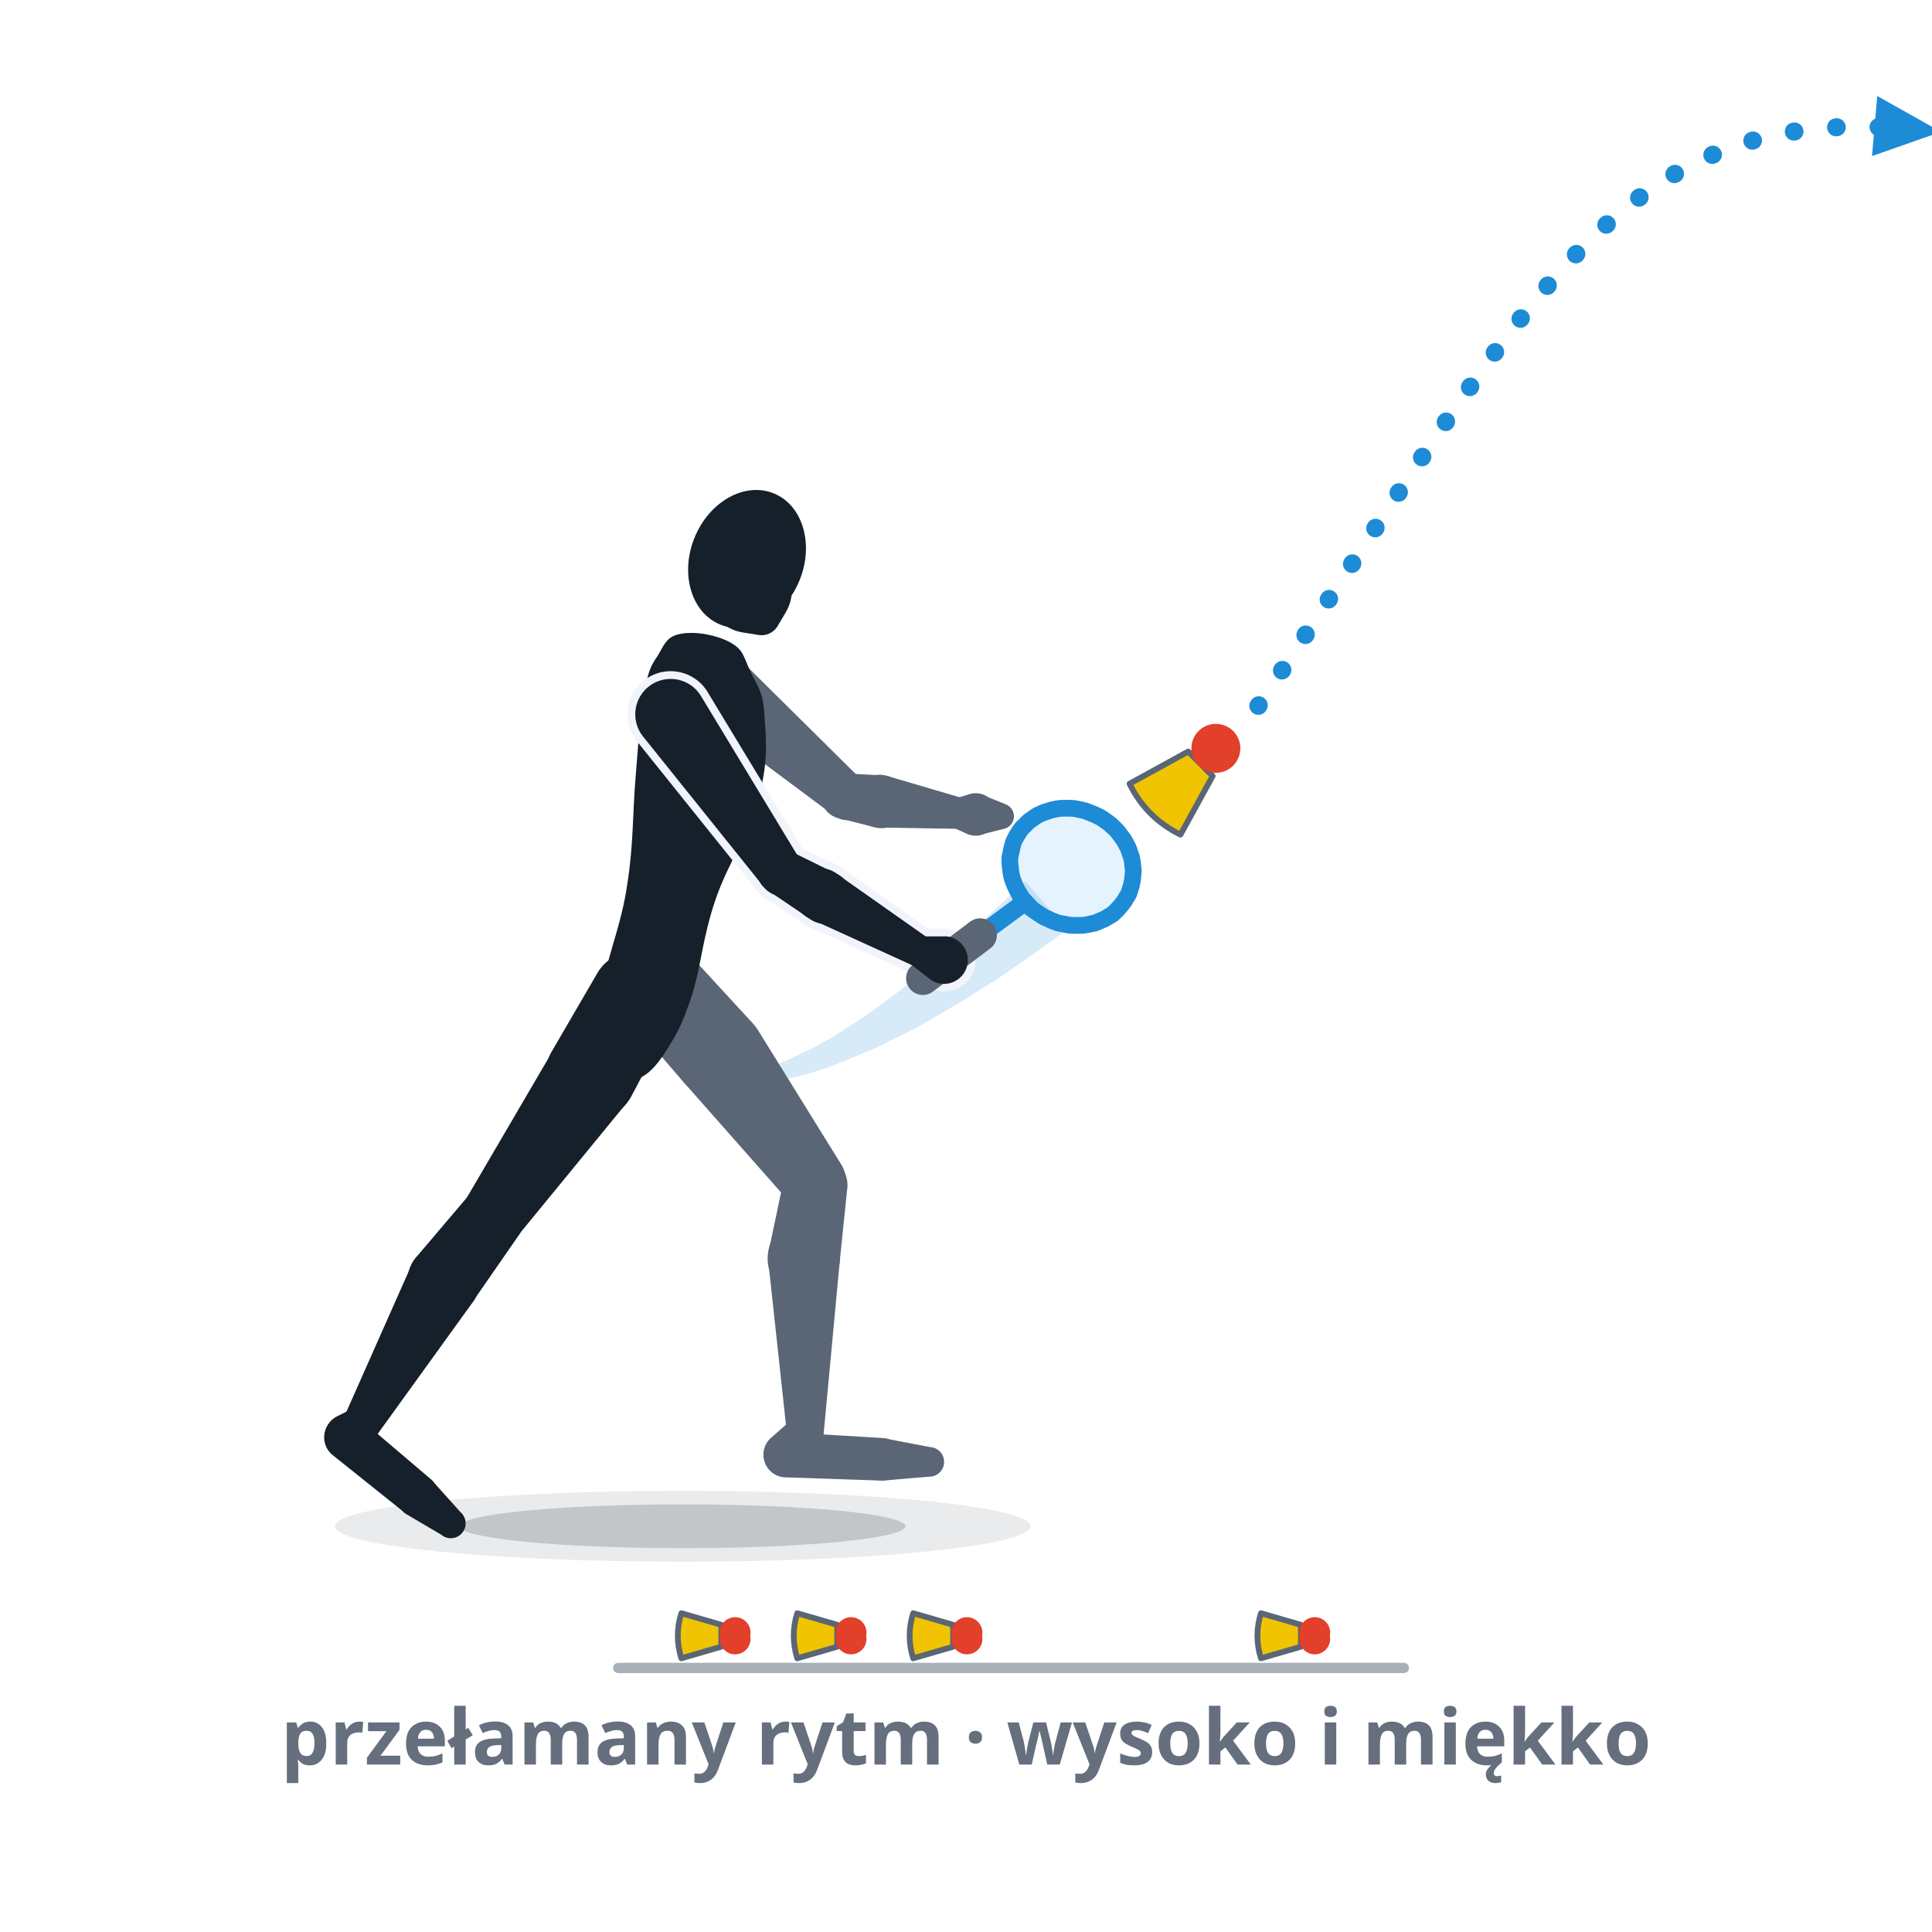
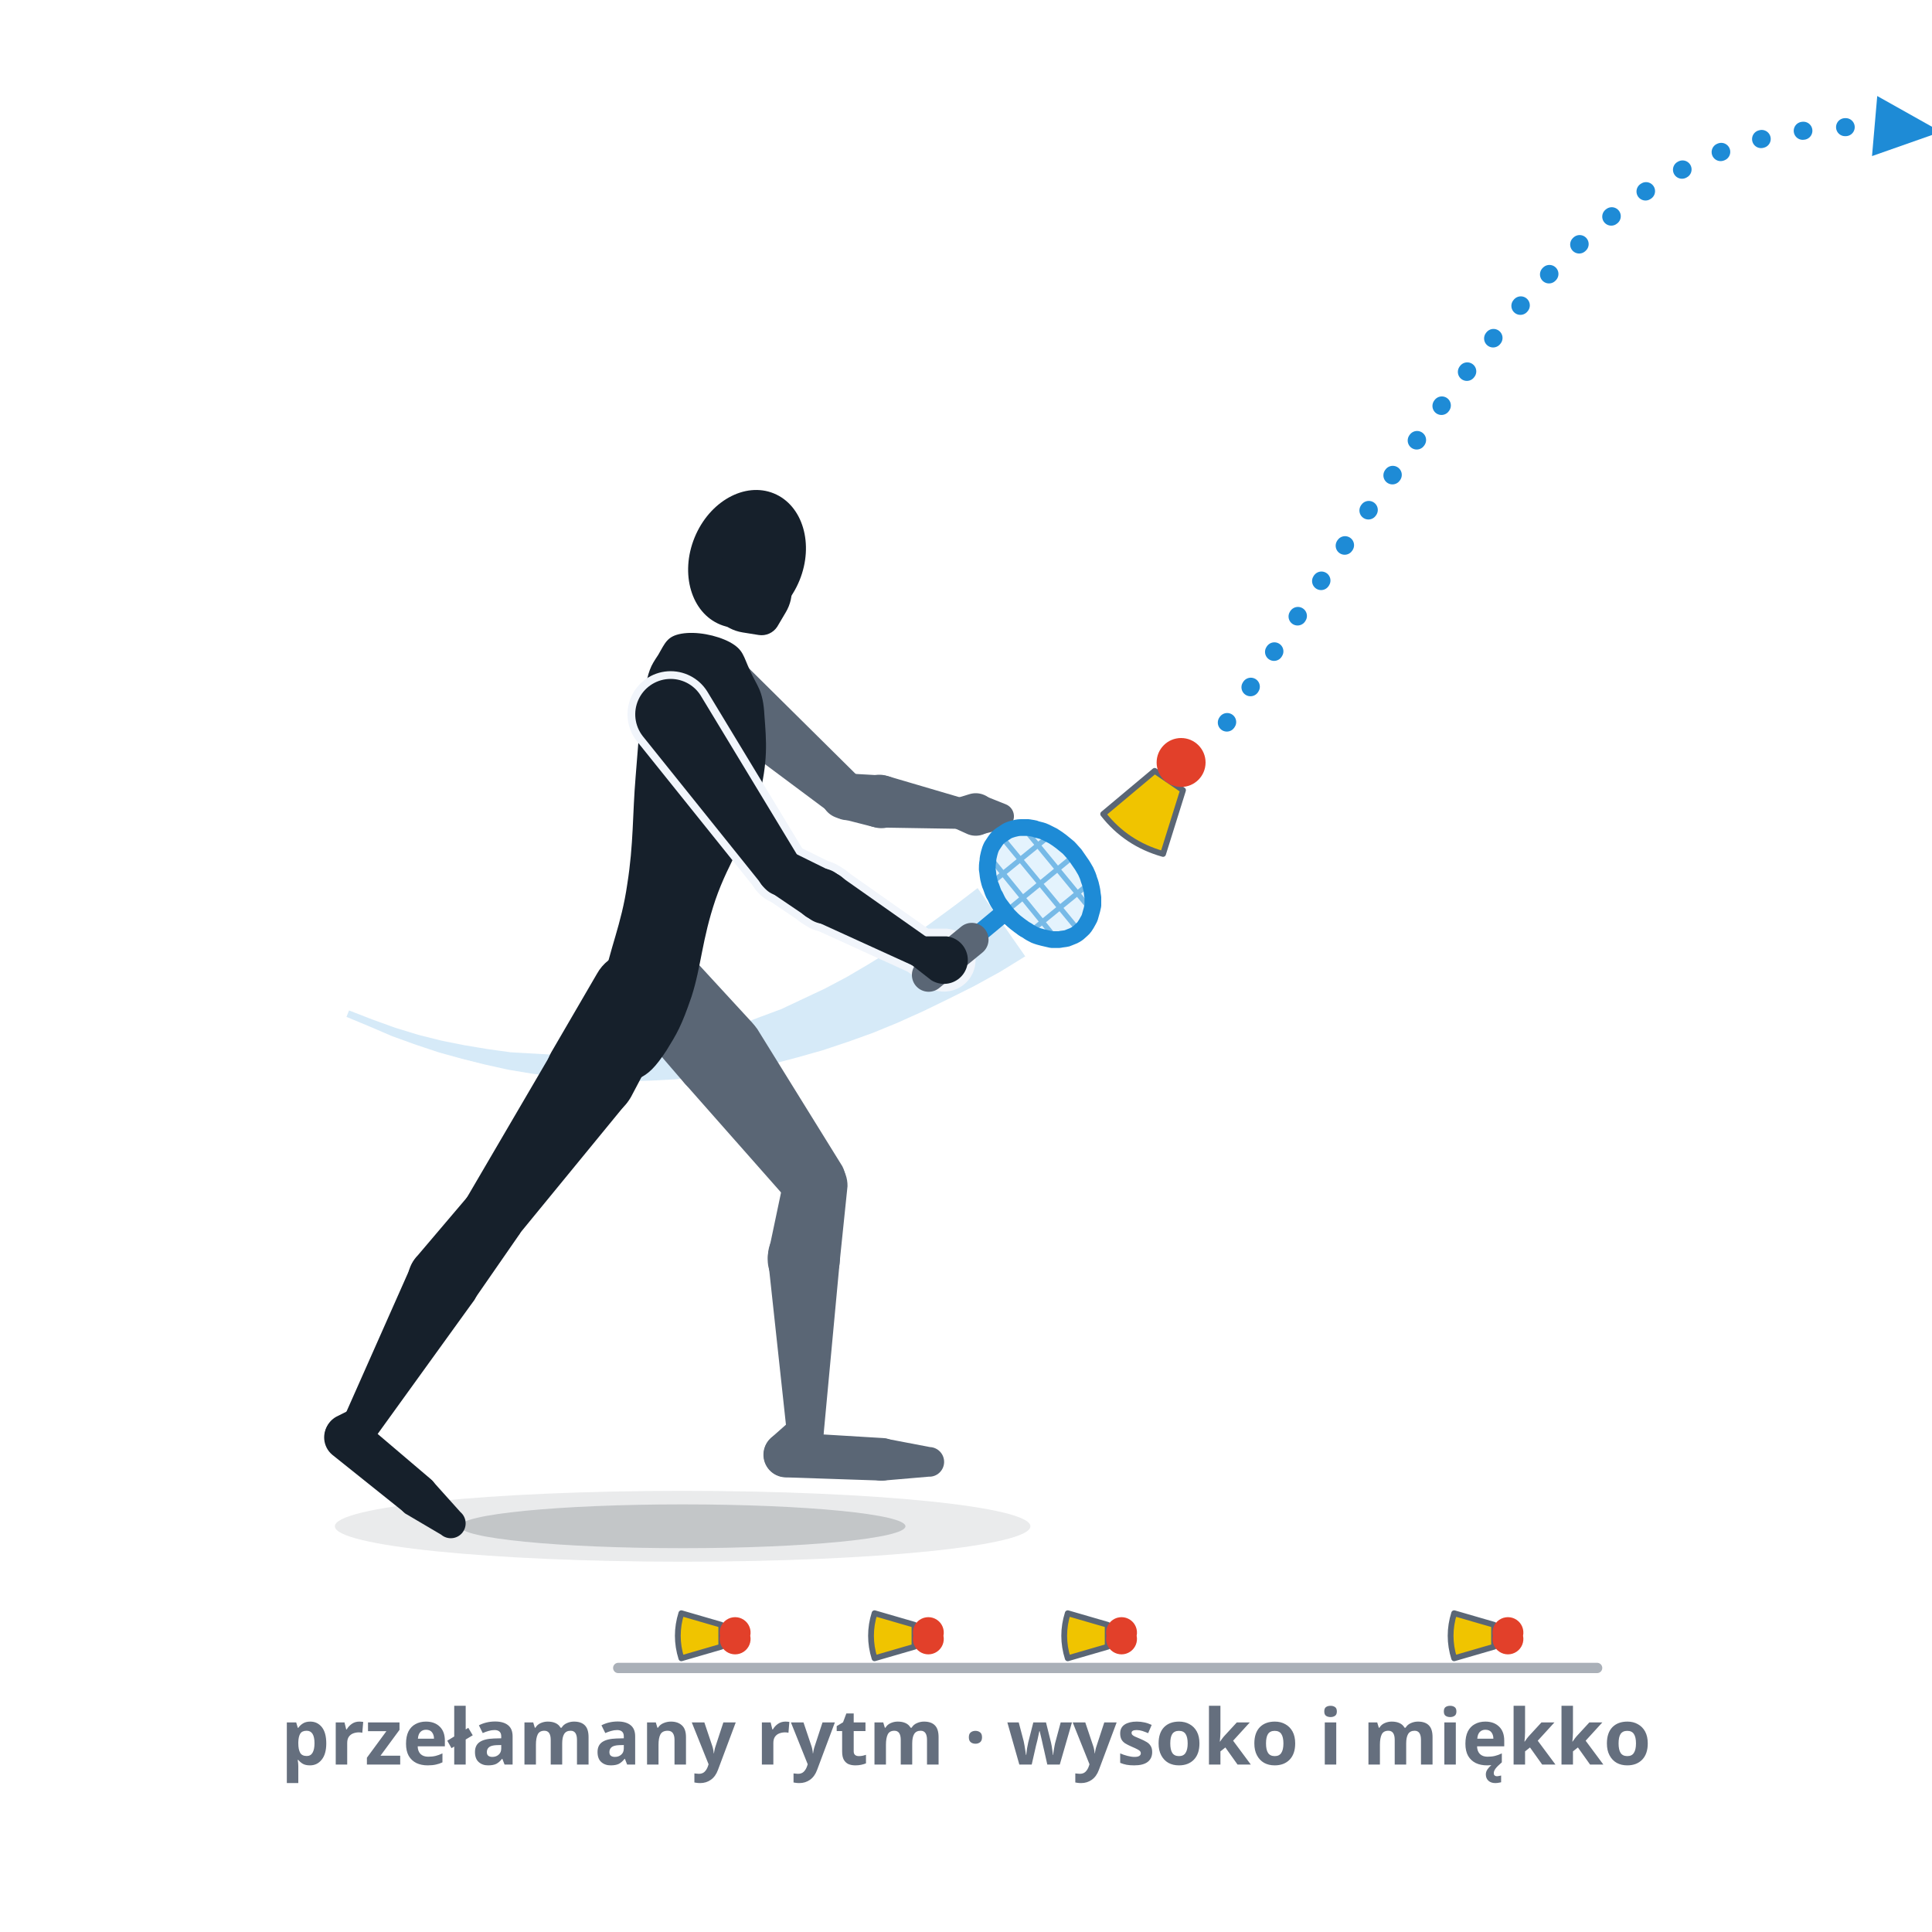
<svg xmlns="http://www.w3.org/2000/svg" viewBox="0 0 300 300" role="img" data-quelle="figuren" aria-label="Zmiana tempa, obraz 2: przełamany rytm. Ten sam szybki ruch co na obrazie 1, ale w chwili uderzenia gracz zdejmuje tempo: dłoń się zatrzymuje, płaszczyzna otwiera się do góry, speeder wznosi się wysoko i miękko. Na pasku poniżej po trzech szybkich uderzeniach następuje przerwa.">
  <style>
    .s-k{fill:var(--tinte,#16202b)}
    .s-f{fill:var(--tinte-2,#5a6675)}
    .s-x{fill:var(--flaeche-2,#f1f5fb);stroke:var(--flaeche-2,#f1f5fb);stroke-width:2.4;stroke-linejoin:round}
    .s-rf{fill:var(--primaer,#38a4f1);opacity:.14}
+     .s-rs{fill:none;stroke:var(--primaer-dunkel,#1e8bd6);stroke-width:.8;opacity:.55}
    .s-rr{fill:none;stroke:var(--primaer-dunkel,#1e8bd6);stroke-width:2.6;stroke-linejoin:round}
    .s-rh{fill:none;stroke:var(--primaer-dunkel,#1e8bd6);stroke-width:2.1;stroke-linecap:round;stroke-linejoin:round}
    .s-rsch{fill:none;stroke:var(--primaer-dunkel,#1e8bd6);stroke-width:2.8;stroke-linecap:round}
    .s-rg{fill:none;stroke:var(--tinte-2,#5a6675);stroke-width:5.2;stroke-linecap:round}
    .s-korb{fill:var(--speeder-korb,#f0c400);stroke:var(--tinte-2,#5a6675);stroke-width:.9;stroke-linejoin:round}
    .s-kappe{fill:var(--speeder-kappe,#e2402a)}
    .s-sch{fill:var(--schatten-boden,#16202b2e)}
    .s-schw{fill:var(--schatten-boden,#16202b2e);opacity:.5}
    .s-spur{fill:var(--primaer-dunkel,#1e8bd6);opacity:.18}
    .s-bahn{fill:none;stroke:var(--primaer-dunkel,#1e8bd6);stroke-width:2.8;stroke-dasharray:.1 6.5;stroke-linecap:round}
    .s-mk{fill:var(--primaer-dunkel,#1e8bd6)}
    .s-boden{fill:none;stroke:var(--tinte-3,#656f7e);stroke-width:1.6;opacity:.55;stroke-linecap:round}
    .st{fill:var(--tinte-3,#656f7e);font:600 12px/1 system-ui,sans-serif;text-anchor:middle}
  </style>
  <defs>
    <marker id="p019" viewBox="0 0 10 10" markerWidth="4.4" markerHeight="4.4" refX="5" refY="5" orient="auto">
      <path d="M1,1.2 L9.4,5 L1,8.8 Z" class="s-mk" />
    </marker>
  </defs>
  <ellipse class="s-schw" cx="106" cy="237" rx="54" ry="5.5" />
  <ellipse class="s-sch" cx="106" cy="237" rx="34.6" ry="3.4" />
-   <path class="s-spur" d="M107.9,167.8L109.2,168.1L110.6,168.3L112.1,168.4L113.6,168.5L115.1,168.5L116.7,168.4L118.4,168.2L120.1,168L121.9,167.6L123.7,167.2L125.6,166.7L127.5,166.1L129.5,165.4L131.5,164.6L133.6,163.7L135.8,162.8L138,161.7L140.3,160.6L142.6,159.4L144.9,158.1L147.3,156.7L149.8,155.2L152.3,153.6L154.9,152L157.5,150.2L160.1,148.4L162.9,146.4L165.6,144.4L159.2,136.8L156.8,139.1L154.4,141.3L152.1,143.4L149.9,145.4L147.7,147.4L145.5,149.2L143.4,151L141.3,152.6L139.2,154.2L137.2,155.7L135.3,157.1L133.4,158.4L131.5,159.6L129.7,160.8L127.9,161.8L126.1,162.8L124.4,163.6L122.7,164.4L121.1,165.1L119.5,165.7L117.9,166.2L116.4,166.6L114.9,166.9L113.5,167.1L112.1,167.2L110.7,167.3L109.4,167.2L108.1,167Z" />
+   <path class="s-spur" d="M53.8,157.9L57.4,159.4L60.9,160.9L64.5,162.2L68.1,163.4L71.7,164.4L75.3,165.3L78.9,166.1L82.5,166.7L86.2,167.2L89.9,167.6L93.6,167.8L97.3,167.9L101,167.8L104.8,167.6L108.5,167.2L112.3,166.7L116.2,166L120,165.2L123.8,164.2L127.7,163.1L131.6,161.8L135.5,160.4L139.4,158.8L143.4,157L147.3,155.1L151.3,153.1L155.3,150.9L159.2,148.5L151.8,137.9L148.4,140.5L145,143L141.7,145.4L138.3,147.6L134.9,149.7L131.5,151.7L128.1,153.5L124.7,155.1L121.3,156.7L117.8,158L114.4,159.3L110.9,160.3L107.5,161.3L104,162.1L100.5,162.7L97,163.2L93.5,163.5L90,163.7L86.4,163.8L82.9,163.6L79.3,163.4L75.7,162.9L72.1,162.3L68.6,161.6L65,160.7L61.4,159.6L57.8,158.3L54.2,156.9Z" />
  <g class="s-f">
    <path d="M96.3,156.6L106.2,168.1A7,7 0 1 0 116.8,158.8L106.4,147.5A6.8,6.8 0 0 0 96.3,156.6Z" />
    <path d="M106.3,168.2L122.9,187A5,5 0 0 0 130.8,181.1L117.6,159.8A7,7 0 1 0 106.3,168.2Z" />
    <path d="M121.8,182.7L119.4,194.1A5.6,5.6 0 1 0 130.4,195.8L131.6,184.2A5,5 0 0 0 121.8,182.7Z" />
    <path d="M119.3,195.9L122.2,222.7A2.9,2.9 0 0 0 127.9,222.6L130.4,195.8A5.6,5.6 0 1 0 119.3,195.9Z" />
    <path d="M123.2,220.2L119.7,223.3A3.5,3.5 0 1 0 125,227.8L127.5,223.9A2.9,2.9 0 0 0 123.2,220.2Z" />
    <path d="M121.9,229.4L136.8,229.9A3.3,3.3 0 0 0 137.1,223.3L122.2,222.4A3.5,3.5 0 1 0 121.9,229.4Z" />
    <path d="M137.2,229.9L144.2,229.3A2.3,2.3 0 0 0 144.4,224.7L137.6,223.4A3.3,3.3 0 1 0 137.2,229.9Z" />
  </g>
  <g class="s-f">
    <path d="M106.9,109.8L129.3,126.5A3.5,3.5 0 0 0 133.9,121.2L114,101.5A5.5,5.5 0 1 0 106.9,109.8Z" />
    <path d="M130.5,127.1L135.6,128.4A4.1,4.1 0 1 0 136.8,120.4L131.5,120.1A3.5,3.5 0 0 0 130.5,127.1Z" />
    <path d="M136.6,128.5L148.9,128.7A2.4,2.4 0 0 0 149.7,124L137.8,120.5A4.1,4.1 0 1 0 136.6,128.5Z" />
  </g>
  <g class="s-f">
    <path d="M148,128.5L150.2,129.5A3.3,3.3 0 1 0 150.6,123.3L148.3,124A2.4,2.4 0 0 0 148,128.5Z" />
    <path d="M152.3,129.6L155.9,128.7A2,2 0 0 0 156.2,124.9L152.7,123.5A3.2,3.2 0 1 0 152.3,129.6Z" />
  </g>
  <g class="s-k">
    <path d="M113.3,99.7C115.5,100.9 115.4,101.9 116.5,104.2C117.5,106.5 118.5,107.1 118.7,111.1C119,115.1 119.3,118.2 117.8,124C116.3,129.7 113.2,133.6 111.1,139.7C109,145.9 108.9,150 107.4,154.7C105.8,159.4 105.1,160.5 103.5,163.1C101.8,165.7 100.7,166.8 99.1,167.5C97.6,168.3 96.7,168.2 95.6,166.9C94.5,165.7 93.9,164.3 93.6,161.4C93.3,158.4 93.1,157.1 93.8,152.3C94.6,147.5 96.5,143.6 97.4,137.3C98.4,131 98.2,126.5 98.7,120.6C99.2,114.7 99.3,111.6 100,107.8C100.7,104 101,103.5 102.2,101.7C103.3,99.8 103.6,98.8 105.8,98.4C108.1,98 111.2,98.6 113.3,99.7Z" />
    <path d="M92.7,151.2L85.6,163.4A7,7 0 1 0 98,170.3L104.6,157.8A6.8,6.8 0 0 0 92.7,151.2Z" />
    <path d="M85.7,163.4L72.3,186.3A5,5 0 0 0 80.4,191.9L97.2,171.4A7,7 0 1 0 85.7,163.4Z" />
    <path d="M72.8,185.6L64.9,194.9A5.6,5.6 0 1 0 73.7,201.7L80.7,191.6A5,5 0 0 0 72.8,185.6Z" />
    <path d="M64,196.2L53.4,220.1A2.9,2.9 0 0 0 58.4,223L73.7,201.8A5.6,5.6 0 1 0 64,196.2Z" />
    <path d="M54.8,218.7L52.2,220A3.5,3.5 0 1 0 56.6,225.3L58.3,223A2.9,2.9 0 0 0 54.8,218.7Z" />
    <path d="M51.6,225.9L62.6,234.7A3.3,3.3 0 0 0 66.8,229.6L56.1,220.5A3.5,3.5 0 1 0 51.6,225.9Z" />
    <path d="M62.9,235L68.5,238.3A2.3,2.3 0 0 0 71.5,234.8L67.1,229.9A3.3,3.3 0 1 0 62.9,235Z" />
  </g>
  <g class="s-k">
    <ellipse cx="116" cy="86.8" rx="8.8" ry="11" transform="rotate(22.2 116 86.8)" />
    <path d="M115.3,98.2L117.8,98.6A2.9,2.9 0 0 0 120.7,97.3L122,95.1A6.6,6.6 0 1 0 115.3,98.2Z" />
  </g>
  <g class="s-x">
    <path d="M99.8,114.3L118.5,137.6A3.5,3.5 0 0 0 124.3,133.6L108.8,108A5.5,5.5 0 1 0 99.8,114.3Z" />
    <path d="M119.3,138.3L125.5,142.5A4.1,4.1 0 1 0 129.5,135.5L122.8,132.2A3.5,3.5 0 0 0 119.3,138.3Z" />
    <path d="M126.1,142.8L141.9,150A2.4,2.4 0 0 0 144.3,145.8L130.1,135.8A4.1,4.1 0 1 0 126.1,142.8Z" />
    <path d="M141.4,149.7L144.6,152.2A3.7,3.7 0 1 0 147,145.4L142.9,145.4A2.4,2.4 0 0 0 141.4,149.7Z" />
  </g>
  <g class="s-k">
    <path d="M99.8,114.3L118.5,137.6A3.5,3.5 0 0 0 124.3,133.6L108.8,108A5.5,5.5 0 1 0 99.8,114.3Z" />
    <path d="M119.3,138.3L125.5,142.5A4.1,4.1 0 1 0 129.5,135.5L122.8,132.2A3.5,3.5 0 0 0 119.3,138.3Z" />
    <path d="M126.1,142.8L141.9,150A2.4,2.4 0 0 0 144.3,145.8L130.1,135.8A4.1,4.1 0 1 0 126.1,142.8Z" />
  </g>
-   <path class="s-rf" d="M173.6,129.2C173.9,129.6 174.2,130 174.5,130.4C174.8,130.9 175,131.3 175.2,131.7C175.4,132.2 175.5,132.7 175.7,133.1C175.8,133.6 175.9,134.1 175.9,134.6C176,135 176,135.5 175.9,136C175.9,136.5 175.8,136.9 175.7,137.4C175.6,137.8 175.4,138.3 175.3,138.7C175.1,139.1 174.8,139.5 174.6,139.9C174.3,140.3 174,140.7 173.7,141C173.4,141.4 173,141.7 172.7,142C172.3,142.2 171.9,142.5 171.5,142.7C171,142.9 170.6,143.1 170.1,143.3C169.7,143.4 169.2,143.5 168.7,143.6C168.2,143.7 167.7,143.7 167.2,143.7C166.7,143.7 166.2,143.7 165.7,143.6C165.2,143.5 164.7,143.4 164.2,143.3C163.8,143.1 163.3,143 162.8,142.7C162.3,142.5 161.9,142.3 161.5,142C161,141.7 160.6,141.4 160.2,141.1C159.9,140.7 159.5,140.4 159.2,140C158.8,139.6 158.5,139.2 158.3,138.8C158,138.4 157.8,137.9 157.6,137.5C157.4,137 157.2,136.5 157.1,136.1C157,135.6 156.9,135.1 156.9,134.7C156.8,134.2 156.8,133.7 156.8,133.2C156.9,132.8 157,132.3 157.1,131.8C157.2,131.4 157.3,130.9 157.5,130.5C157.7,130.1 157.9,129.7 158.2,129.3C158.4,128.9 158.7,128.5 159.1,128.2C159.4,127.9 159.7,127.5 160.1,127.3C160.5,127 160.9,126.7 161.3,126.5C161.7,126.3 162.2,126.1 162.6,126C163.1,125.8 163.6,125.7 164.1,125.6C164.6,125.5 165.1,125.5 165.6,125.5C166,125.5 166.6,125.5 167.1,125.6C167.6,125.7 168.1,125.8 168.5,125.9C169,126.1 169.5,126.3 170,126.5C170.4,126.7 170.9,126.9 171.3,127.2C171.7,127.5 172.2,127.8 172.5,128.1C172.9,128.5 173.3,128.8 173.6,129.2Z" />
-   <path class="s-rh" d="M157.1,136.7L158.7,140.4L162.1,142.6" />
-   <path class="s-rsch" d="M152.2,145.2L158.7,140.4" />
-   <path class="s-rr" d="M173.6,129.2C173.9,129.6 174.2,130 174.5,130.4C174.8,130.9 175,131.3 175.2,131.7C175.4,132.2 175.5,132.7 175.7,133.1C175.8,133.6 175.9,134.1 175.9,134.6C176,135 176,135.5 175.9,136C175.9,136.5 175.8,136.9 175.7,137.4C175.6,137.8 175.4,138.3 175.3,138.7C175.1,139.1 174.8,139.5 174.6,139.9C174.3,140.3 174,140.7 173.7,141C173.4,141.4 173,141.7 172.7,142C172.3,142.2 171.9,142.5 171.5,142.7C171,142.9 170.6,143.1 170.1,143.3C169.7,143.4 169.2,143.5 168.7,143.6C168.2,143.7 167.7,143.7 167.2,143.7C166.7,143.7 166.2,143.7 165.7,143.6C165.2,143.5 164.7,143.4 164.2,143.3C163.8,143.1 163.3,143 162.8,142.7C162.3,142.5 161.9,142.3 161.5,142C161,141.7 160.6,141.4 160.2,141.1C159.9,140.7 159.5,140.4 159.2,140C158.8,139.6 158.5,139.2 158.3,138.8C158,138.4 157.8,137.9 157.6,137.5C157.4,137 157.2,136.5 157.1,136.1C157,135.6 156.9,135.1 156.9,134.7C156.8,134.2 156.8,133.7 156.8,133.2C156.9,132.8 157,132.3 157.1,131.8C157.2,131.4 157.3,130.9 157.5,130.5C157.7,130.1 157.9,129.7 158.2,129.3C158.4,128.9 158.7,128.5 159.1,128.2C159.4,127.9 159.7,127.5 160.1,127.3C160.5,127 160.9,126.7 161.3,126.5C161.7,126.3 162.2,126.1 162.6,126C163.1,125.8 163.6,125.7 164.1,125.6C164.6,125.5 165.1,125.5 165.6,125.5C166,125.5 166.6,125.5 167.1,125.6C167.6,125.7 168.1,125.8 168.5,125.9C169,126.1 169.5,126.3 170,126.5C170.4,126.7 170.9,126.9 171.3,127.2C171.7,127.5 172.2,127.8 172.5,128.1C172.9,128.5 173.3,128.8 173.6,129.2Z" />
-   <path class="s-rg" d="M143.3,151.9L152.2,145.2" />
+   <path class="s-rf" d="M166.9,132.7C167.2,133.1 167.5,133.6 167.8,134C168.1,134.4 168.3,134.8 168.6,135.3C168.8,135.7 169,136.2 169.1,136.6C169.3,137.1 169.4,137.5 169.5,138C169.6,138.4 169.6,138.9 169.7,139.3C169.7,139.8 169.7,140.2 169.7,140.6C169.6,141.1 169.5,141.5 169.4,141.8C169.3,142.2 169.2,142.6 169,142.9C168.8,143.3 168.6,143.6 168.4,143.9C168.2,144.2 167.9,144.4 167.6,144.7C167.4,144.9 167.1,145.1 166.7,145.3C166.4,145.4 166,145.6 165.7,145.7C165.3,145.8 164.9,145.8 164.5,145.9C164.1,145.9 163.7,145.9 163.3,145.9C162.9,145.8 162.4,145.7 162,145.6C161.6,145.5 161.2,145.4 160.7,145.2C160.3,145 159.9,144.8 159.5,144.5C159.1,144.3 158.7,144 158.3,143.7C157.9,143.4 157.5,143.1 157.1,142.7C156.8,142.4 156.4,142 156.1,141.6C155.8,141.2 155.5,140.8 155.2,140.4C154.9,140 154.7,139.5 154.5,139.1C154.2,138.7 154.1,138.2 153.9,137.7C153.7,137.3 153.6,136.8 153.5,136.4C153.4,135.9 153.4,135.5 153.3,135C153.3,134.6 153.3,134.2 153.4,133.7C153.4,133.3 153.5,132.9 153.6,132.5C153.7,132.1 153.8,131.8 154,131.4C154.2,131.1 154.4,130.8 154.6,130.5C154.8,130.2 155.1,129.9 155.4,129.7C155.7,129.5 156,129.3 156.3,129.1C156.6,128.9 157,128.8 157.3,128.7C157.7,128.6 158.1,128.5 158.5,128.5C158.9,128.5 159.3,128.5 159.7,128.5C160.1,128.6 160.6,128.6 161,128.8C161.4,128.9 161.9,129 162.3,129.2C162.7,129.4 163.1,129.6 163.5,129.8C164,130.1 164.4,130.4 164.8,130.7C165.2,131 165.5,131.3 165.9,131.6C166.3,132 166.6,132.4 166.9,132.7Z" />
+   <path class="s-rs" d="M154.1,137L162.8,129.9M156.5,141.3L166.5,133.1M160.2,144.5L168.9,137.4M154,133.5L163.6,145.3M155.9,130.4L167.1,144M159.4,129.1L169.1,140.9" />
+   <path class="s-rh" d="M154,138.4L155.7,141.9L158.9,144.4" />
+   <path class="s-rsch" d="M150.9,145.9L155.7,141.9" />
+   <path class="s-rr" d="M166.9,132.7C167.2,133.1 167.5,133.6 167.8,134C168.1,134.4 168.3,134.8 168.6,135.3C168.8,135.7 169,136.2 169.1,136.6C169.3,137.1 169.4,137.5 169.5,138C169.6,138.4 169.6,138.9 169.7,139.3C169.7,139.8 169.7,140.2 169.7,140.6C169.6,141.1 169.5,141.5 169.4,141.8C169.3,142.2 169.2,142.6 169,142.9C168.8,143.3 168.6,143.6 168.4,143.9C168.2,144.2 167.9,144.4 167.6,144.7C167.4,144.9 167.1,145.1 166.7,145.3C166.4,145.4 166,145.6 165.7,145.7C165.3,145.8 164.9,145.8 164.5,145.9C164.1,145.9 163.7,145.9 163.3,145.9C162.9,145.8 162.4,145.7 162,145.6C161.6,145.5 161.2,145.4 160.7,145.2C160.3,145 159.9,144.8 159.5,144.5C159.1,144.3 158.7,144 158.3,143.7C157.9,143.4 157.5,143.1 157.1,142.7C156.8,142.4 156.4,142 156.1,141.6C155.8,141.2 155.5,140.8 155.2,140.4C154.9,140 154.7,139.5 154.5,139.1C154.2,138.7 154.1,138.2 153.9,137.7C153.7,137.3 153.6,136.8 153.5,136.4C153.4,135.9 153.4,135.5 153.3,135C153.3,134.6 153.3,134.2 153.4,133.7C153.4,133.3 153.5,132.9 153.6,132.5C153.7,132.1 153.8,131.8 154,131.4C154.2,131.1 154.4,130.8 154.6,130.5C154.8,130.2 155.1,129.9 155.4,129.7C155.7,129.5 156,129.3 156.3,129.1C156.6,128.9 157,128.8 157.3,128.7C157.7,128.6 158.1,128.5 158.5,128.5C158.9,128.5 159.3,128.5 159.7,128.5C160.1,128.6 160.6,128.6 161,128.8C161.4,128.9 161.9,129 162.3,129.2C162.7,129.4 163.1,129.6 163.5,129.8C164,130.1 164.4,130.4 164.8,130.7C165.2,131 165.5,131.3 165.9,131.6C166.3,132 166.6,132.4 166.9,132.7Z" />
+   <path class="s-rg" d="M144.2,151.4L150.9,145.9" />
  <g class="s-k">
    <path d="M141.4,149.7L144.6,152.2A3.7,3.7 0 1 0 147,145.4L142.9,145.4A2.4,2.4 0 0 0 141.4,149.7Z" />
  </g>
-   <path class="s-korb" d="M188.3,120.5L183.3,129.6Q178,127 175.4,121.7L184.5,116.7Z" />
-   <path class="s-kappe" d="M185,116.2a3.8,3.8 0 1 0 7.6,0a3.8,3.8 0 1 0 -7.6,0Z" />
-   <path class="s-bahn" d="M195.4,109.6 C 236.4,48.6 250,16 296,20" marker-end="url(#p019)" />
-   <path class="s-boden" d="M96,259L218,259" />
+   <path class="s-korb" d="M183.7,122.7L180.6,132.6Q174.9,131 171.3,126.4L179.3,119.7Z" />
+   <path class="s-kappe" d="M179.6,118.4a3.8,3.8 0 1 0 7.6,0a3.8,3.8 0 1 0 -7.6,0Z" />
+   <path class="s-bahn" d="M190.5,112.2 C 231.5,51.2 250,16 296,20" marker-end="url(#p019)" />
+   <path class="s-boden" d="M96,259L248,259" />
  <path class="s-korb" d="M112,255.7L105.8,257.5Q104.7,254 105.8,250.5L112,252.3Z" />
  <path class="s-kappe" d="M111.8,254a2.4,2.4 0 1 0 4.7,0a2.4,2.4 0 1 0 -4.7,0Z" />
-   <path class="s-korb" d="M130,255.7L123.8,257.5Q122.7,254 123.8,250.5L130,252.3Z" />
-   <path class="s-kappe" d="M129.8,254a2.4,2.4 0 1 0 4.7,0a2.4,2.4 0 1 0 -4.7,0Z" />
-   <path class="s-korb" d="M148,255.7L141.8,257.5Q140.7,254 141.8,250.5L148,252.3Z" />
-   <path class="s-kappe" d="M147.8,254a2.4,2.4 0 1 0 4.7,0a2.4,2.4 0 1 0 -4.7,0Z" />
-   <path class="s-korb" d="M202,255.7L195.8,257.5Q194.7,254 195.8,250.5L202,252.3Z" />
-   <path class="s-kappe" d="M201.8,254a2.4,2.4 0 1 0 4.7,0a2.4,2.4 0 1 0 -4.7,0Z" />
+   <path class="s-korb" d="M142,255.7L135.8,257.5Q134.7,254 135.8,250.5L142,252.3Z" />
+   <path class="s-kappe" d="M141.8,254a2.4,2.4 0 1 0 4.7,0a2.4,2.4 0 1 0 -4.7,0Z" />
+   <path class="s-korb" d="M172,255.7L165.8,257.5Q164.7,254 165.8,250.5L172,252.3Z" />
+   <path class="s-kappe" d="M171.8,254a2.4,2.4 0 1 0 4.7,0a2.4,2.4 0 1 0 -4.7,0Z" />
+   <path class="s-korb" d="M232,255.7L225.8,257.5Q224.7,254 225.8,250.5L232,252.3Z" />
+   <path class="s-kappe" d="M231.8,254a2.4,2.4 0 1 0 4.7,0a2.4,2.4 0 1 0 -4.7,0Z" />
  <text class="st" x="150" y="274">przełamany rytm · wysoko i miękko</text>
</svg>
